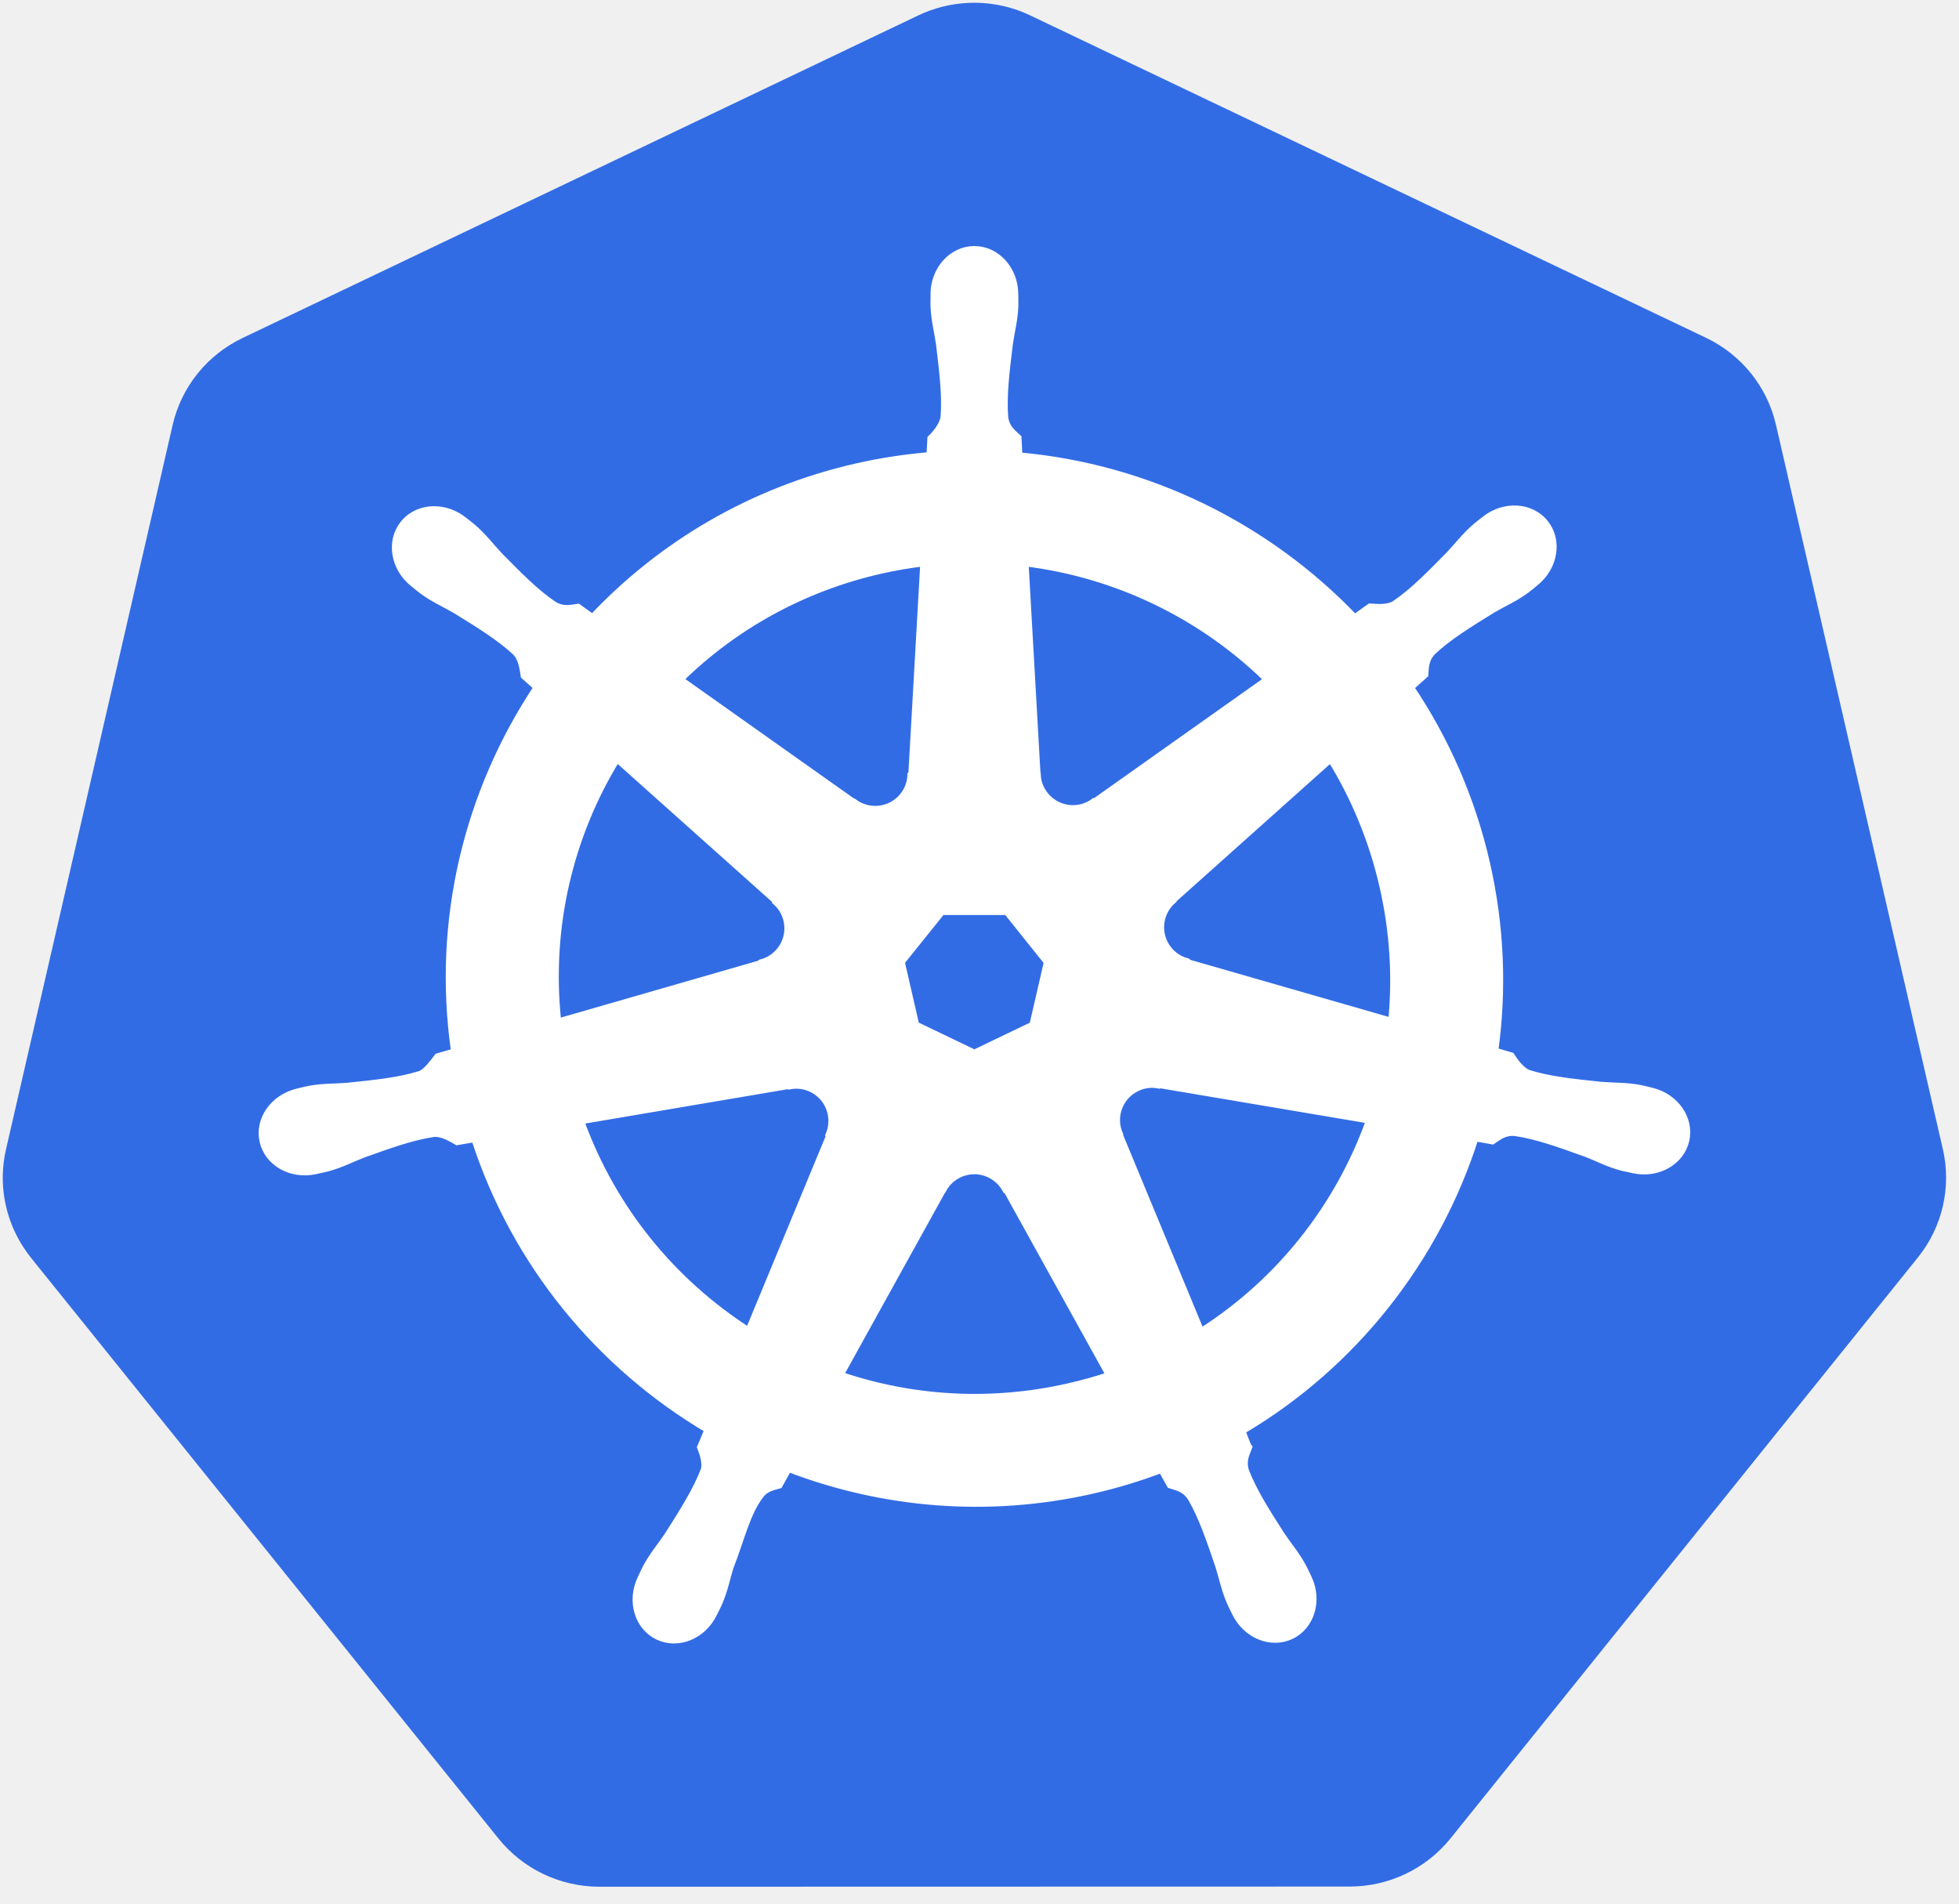
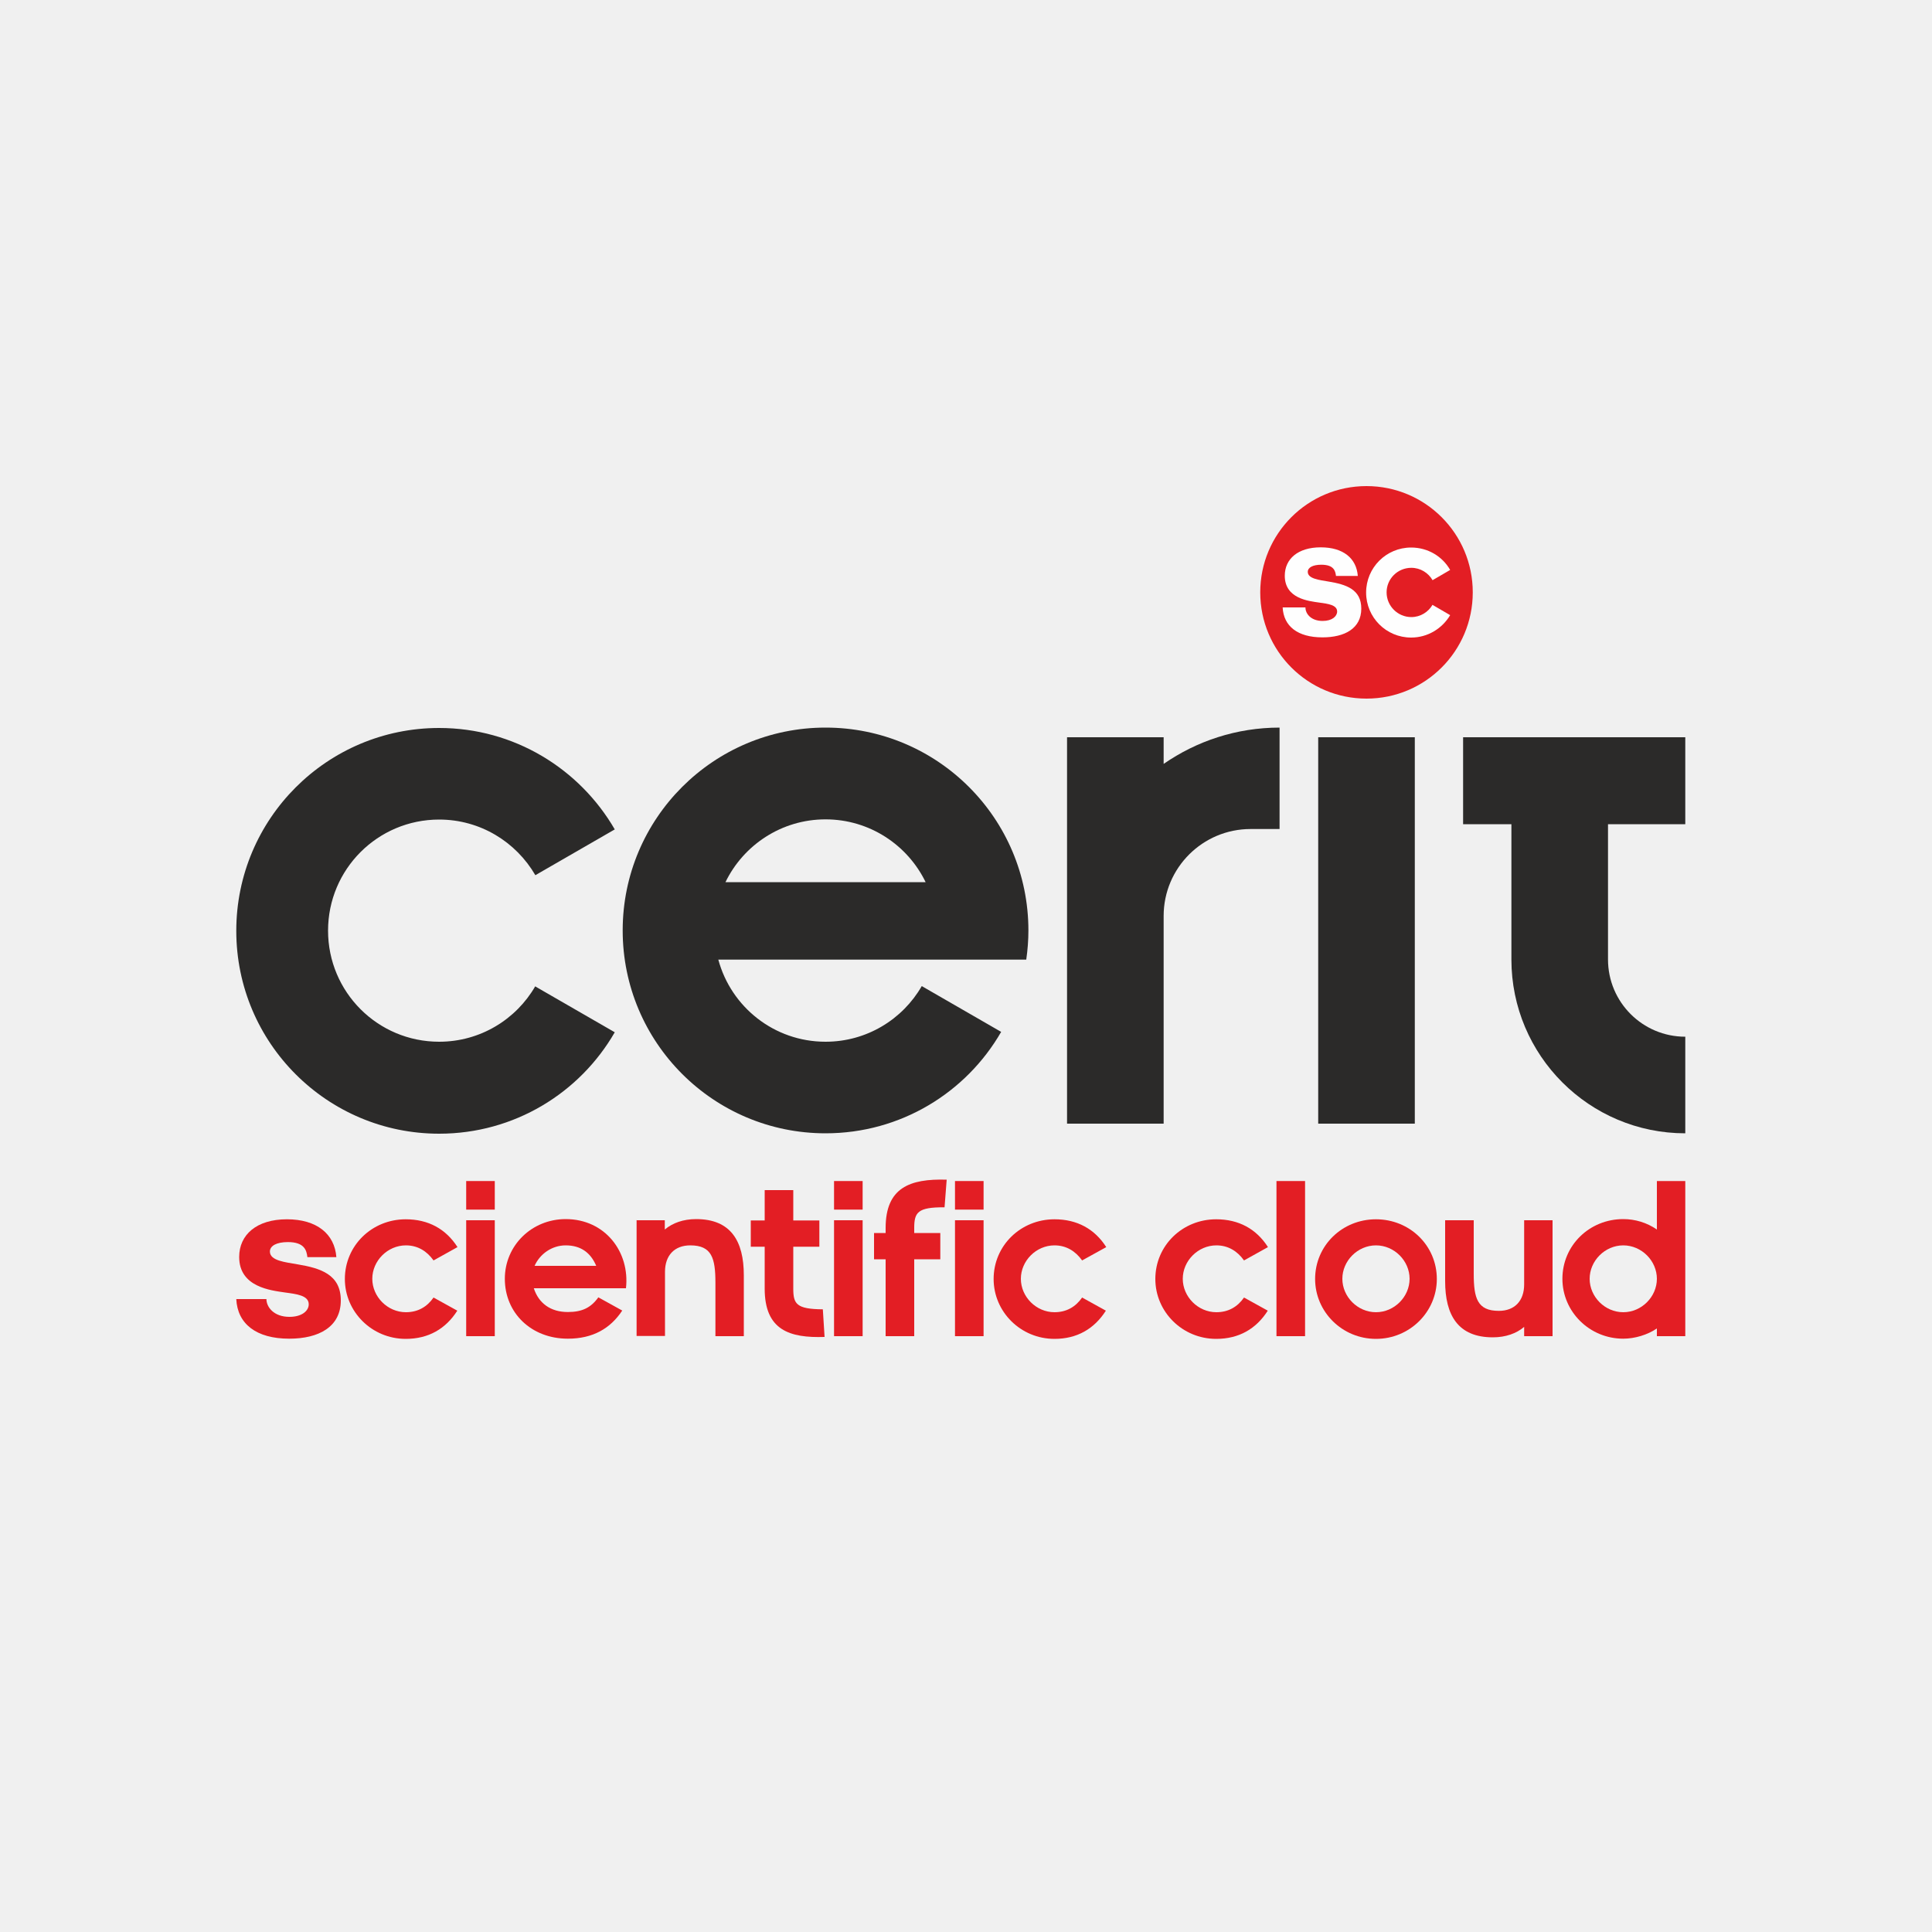
- <svg xmlns="http://www.w3.org/2000/svg" height="69px" width="71px" version="1.1" viewBox="0 0 71 69">
-   <g id="LXD/Kubernetes" fill-rule="evenodd" fill="none">
-     <g id="KUBERNETES" fill-rule="nonzero" transform="translate(-201 -1524)">
-       <g id="kubernetes" transform="translate(201 1524)">
-         <g id="svg2">
-           <g id="layer1" transform="translate(.067532 .025033)">
-             <g id="g3052">
-               <path id="path3055" fill="#326CE5" d="m35.004 0.081c-0.622 0.031-1.232 0.186-1.794 0.454l-24.485 11.69c-1.284 0.613-2.216 1.771-2.534 3.148l-6.041 26.26c-0.282 1.222-0.052 2.505 0.636 3.557 0.083 0.128 0.171 0.251 0.266 0.37l16.947 21.055c0.889 1.104 2.236 1.747 3.661 1.746l27.18-0.006c1.424 0.001 2.772-0.64 3.661-1.743l16.941-21.058c0.889-1.105 1.222-2.55 0.905-3.928l-6.05-26.259c-0.317-1.377-1.25-2.535-2.533-3.148l-24.49-11.684c-0.706-0.338-1.487-0.493-2.27-0.454l-0.001 0z" />
-               <path id="path3059" stroke="#fff" stroke-width=".25" fill="#fff" d="m35.247 9.018c-0.809 0-1.466 0.729-1.466 1.627 0 0.014 0.003 0.027 0.004 0.041-0.002 0.122-0.008 0.269-0.004 0.375 0.02 0.518 0.133 0.915 0.201 1.393 0.123 1.022 0.226 1.869 0.163 2.656-0.062 0.297-0.281 0.569-0.476 0.757l-0.035 0.62c-0.879 0.073-1.765 0.206-2.649 0.407-3.806 0.863-7.082 2.822-9.576 5.466-0.162-0.11-0.445-0.313-0.53-0.375-0.261 0.035-0.526 0.116-0.87-0.085-0.656-0.441-1.253-1.05-1.976-1.783-0.332-0.351-0.571-0.685-0.965-1.023-0.089-0.077-0.226-0.181-0.326-0.26-0.307-0.245-0.67-0.373-1.02-0.385-0.451-0.015-0.885 0.161-1.169 0.516-0.504 0.633-0.343 1.599 0.361 2.159 0.007 0.006 0.014 0.01 0.022 0.016 0.096 0.078 0.214 0.178 0.303 0.244 0.418 0.308 0.799 0.466 1.215 0.71 0.877 0.541 1.604 0.99 2.18 1.53 0.225 0.24 0.264 0.663 0.294 0.845l0.47 0.42c-2.515 3.781-3.678 8.452-2.991 13.211l-0.613 0.178c-0.162 0.209-0.391 0.537-0.63 0.636-0.754 0.237-1.603 0.324-2.627 0.431-0.481 0.04-0.896 0.016-1.406 0.113-0.113 0.021-0.269 0.062-0.392 0.091l-0.012 0.003c-0.007 0.001-0.016 0.005-0.022 0.006-0.864 0.209-1.419 1.002-1.24 1.784s1.022 1.257 1.891 1.07c0.006-0.002 0.016-0.002 0.022-0.003 0.01-0.003 0.018-0.007 0.028-0.01 0.121-0.026 0.273-0.056 0.379-0.084 0.502-0.134 0.865-0.331 1.315-0.504 0.97-0.347 1.773-0.638 2.556-0.751 0.327-0.025 0.671 0.202 0.842 0.297l0.639-0.109c1.47 4.554 4.551 8.235 8.452 10.545l-0.266 0.638c0.096 0.248 0.202 0.583 0.13 0.828-0.284 0.737-0.771 1.515-1.326 2.382-0.269 0.401-0.544 0.712-0.786 1.171-0.058 0.11-0.132 0.278-0.188 0.394-0.377 0.805-0.101 1.733 0.623 2.081 0.728 0.35 1.632-0.019 2.023-0.826 0.001-0.001 0.003-0.002 0.003-0.003 0.001-0.001 0-0.003 0-0.003 0.056-0.115 0.135-0.265 0.182-0.373 0.207-0.475 0.276-0.882 0.423-1.342 0.387-0.973 0.6-1.995 1.134-2.631 0.146-0.174 0.385-0.241 0.632-0.307l0.332-0.601c3.401 1.304 7.208 1.654 11.011 0.792 0.867-0.197 1.705-0.452 2.514-0.758 0.094 0.166 0.267 0.483 0.314 0.563 0.251 0.082 0.525 0.124 0.748 0.454 0.399 0.682 0.673 1.489 1.005 2.463 0.146 0.46 0.219 0.867 0.426 1.342 0.048 0.109 0.126 0.261 0.182 0.376 0.39 0.809 1.297 1.18 2.026 0.829 0.723-0.348 1-1.276 0.623-2.081-0.056-0.116-0.133-0.284-0.191-0.394-0.242-0.459-0.517-0.767-0.786-1.167-0.555-0.868-1.015-1.588-1.3-2.325-0.118-0.38 0.021-0.617 0.113-0.864-0.055-0.063-0.174-0.422-0.244-0.591 4.054-2.392 7.045-6.211 8.449-10.62 0.19 0.03 0.519 0.088 0.626 0.109 0.221-0.145 0.423-0.335 0.821-0.303 0.782 0.113 1.585 0.403 2.555 0.751 0.451 0.172 0.814 0.373 1.315 0.507 0.106 0.028 0.258 0.054 0.379 0.081 0.01 0.002 0.019 0.007 0.028 0.009 0.007 0.002 0.016 0.002 0.022 0.004 0.869 0.186 1.713-0.289 1.892-1.071 0.178-0.781-0.376-1.575-1.24-1.783-0.126-0.029-0.304-0.077-0.426-0.1-0.51-0.097-0.925-0.073-1.406-0.113-1.025-0.107-1.874-0.195-2.628-0.432-0.307-0.119-0.526-0.485-0.632-0.635l-0.592-0.172c0.307-2.218 0.224-4.527-0.307-6.837-0.536-2.332-1.483-4.464-2.746-6.343 0.151-0.138 0.438-0.392 0.519-0.466 0.024-0.263 0.004-0.538 0.276-0.829 0.576-0.541 1.303-0.99 2.18-1.531 0.416-0.244 0.8-0.402 1.218-0.71 0.094-0.069 0.223-0.18 0.322-0.26 0.703-0.56 0.865-1.526 0.36-2.159-0.504-0.632-1.482-0.691-2.185-0.131-0.1 0.079-0.236 0.182-0.326 0.26-0.393 0.338-0.636 0.672-0.968 1.023-0.722 0.734-1.32 1.346-1.976 1.787-0.284 0.165-0.7 0.108-0.889 0.097l-0.557 0.397c-3.179-3.33-7.507-5.46-12.167-5.873-0.013-0.195-0.03-0.548-0.034-0.654-0.191-0.183-0.422-0.338-0.48-0.732-0.063-0.788 0.043-1.635 0.166-2.657 0.068-0.477 0.181-0.874 0.201-1.392 0.004-0.118-0.003-0.289-0.003-0.417 0-0.898-0.657-1.627-1.466-1.627v-0.001zm-1.835 11.359l-0.435 7.682-0.032 0.015c-0.029 0.688-0.595 1.236-1.29 1.236-0.285 0-0.547-0.091-0.761-0.247l-0.012 0.006-6.304-4.465c1.937-1.903 4.415-3.31 7.271-3.958 0.522-0.118 1.043-0.206 1.563-0.269zm3.673 0c3.335 0.41 6.418 1.918 8.781 4.23l-6.263 4.437-0.022-0.009c-0.556 0.406-1.339 0.305-1.772-0.238-0.178-0.222-0.271-0.484-0.282-0.748l-0.007-0.003-0.435-7.669zm-14.793 7.097l5.756 5.144-0.006 0.031c0.519 0.451 0.596 1.235 0.163 1.777-0.178 0.223-0.415 0.372-0.671 0.442l-0.006 0.025-7.378 2.127c-0.375-3.431 0.434-6.766 2.142-9.546zm25.87 0.003c0.856 1.385 1.503 2.932 1.889 4.609 0.381 1.657 0.476 3.311 0.319 4.909l-7.415-2.134-0.007-0.031c-0.664-0.181-1.072-0.856-0.917-1.533 0.063-0.277 0.211-0.512 0.41-0.685l-0.003-0.016 5.725-5.119h-0.001zm-14.095 5.538h2.358l1.466 1.831-0.527 2.284-2.117 1.017-2.123-1.02-0.526-2.285 1.469-1.827zm7.56 6.265c0.1-0.005 0.2 0.004 0.297 0.022l0.013-0.016 7.631 1.289c-1.117 3.135-3.254 5.852-6.11 7.67l-2.962-7.15 0.009-0.013c-0.272-0.632 0.001-1.373 0.627-1.674 0.16-0.077 0.328-0.12 0.495-0.128zm-12.818 0.031c0.582 0.008 1.104 0.412 1.24 1.004 0.063 0.278 0.032 0.552-0.072 0.795l0.022 0.028-2.931 7.078c-2.741-1.757-4.924-4.388-6.091-7.616l7.566-1.283 0.012 0.016c0.085-0.016 0.17-0.023 0.254-0.022zm6.391 3.101c0.203-0.008 0.409 0.034 0.605 0.128 0.256 0.124 0.454 0.318 0.579 0.551h0.028l3.73 6.734c-0.484 0.162-0.982 0.3-1.491 0.416-2.852 0.647-5.696 0.451-8.27-0.426l3.72-6.721h0.006c0.224-0.417 0.647-0.666 1.093-0.682z" />
-             </g>
-           </g>
-         </g>
-       </g>
+ <svg xmlns="http://www.w3.org/2000/svg" xml:space="preserve" width="99.998mm" height="99.998mm" version="1.1" style="shape-rendering:geometricPrecision; text-rendering:geometricPrecision; image-rendering:optimizeQuality; fill-rule:evenodd; clip-rule:evenodd" viewBox="0 0 10000 10000">
+   <defs>
+     <style type="text/css">
+    
+     .fil1 {fill:#2B2A29;fill-rule:nonzero}
+     .fil0 {fill:#E31E24;fill-rule:nonzero}
+     .fil2 {fill:#FEFEFE;fill-rule:nonzero}
+    
+   </style>
+   </defs>
+   <g id="Vrstva_x0020_1">
+     <g id="_310105328">
+       <path class="fil0" d="M1379 6724c0,41 38,92 119,92 66,0 100,-32 100,-65 0,-46 -63,-53 -122,-61 -73,-11 -238,-27 -238,-184 0,-115 90,-195 247,-195 155,0 247,76 256,196l-150 0c-4,-35 -15,-78 -101,-78 -58,0 -93,19 -93,49 0,48 81,55 142,66 121,20 225,53 225,187 0,137 -114,198 -267,198 -171,0 -268,-77 -274,-205l156 0z" />
+       <path class="fil0" d="M2367 6784c-60,94 -149,146 -267,146 -175,0 -315,-140 -315,-310 0,-173 140,-309 315,-309 117,0 208,50 268,144l-124 69c-34,-48 -82,-78 -143,-78 -95,0 -174,80 -174,173 0,93 79,173 174,173 61,0 109,-27 143,-76l123 68z" />
+     </g>
+     <path class="fil0" d="M2413 6316l148 0 0 600 -148 0 0 -600zm0 -203l0 0 148 0 0 148 -148 0 0 -148z" />
+     <g id="_310103928">
+       <path class="fil0" d="M3086 6552c-29,-69 -81,-106 -158,-106 -72,0 -134,45 -161,106l319 0zm135 231l0 0c-62,94 -153,146 -282,146 -189,0 -326,-133 -326,-310 0,-173 140,-309 315,-309 204,0 333,170 312,358l-477 0c25,77 86,123 176,123 75,0 120,-23 158,-76l123 68z" />
+       <path class="fil0" d="M3294 6316l147 0 0 48c40,-34 96,-54 162,-54 180,0 247,114 247,291l0 315 -147 0 0 -277c0,-127 -19,-193 -130,-193 -82,0 -131,52 -131,137l0 332 -147 0 0 -600z" />
+       <path class="fil0" d="M3958 6453l-72 0 0 -136 72 0 0 -157 148 0 0 157 135 0 0 136 -135 0 0 217c0,79 16,106 153,107l9 143c-181,6 -310,-35 -310,-250l0 -217z" />
+     </g>
+     <path class="fil0" d="M4317 6316l148 0 0 600 -148 0 0 -600zm0 -203l0 0 148 0 0 148 -148 0 0 -148z" />
+     <g id="_310103232">
+       <path class="fil0" d="M4584 6518l-60 0 0 -136 60 0 0 -26c0,-208 124,-256 316,-250l-11 143c-139,-1 -157,26 -157,107l0 26 135 0 0 136 -135 0 0 398 -148 0 0 -398z" />
+     </g>
+     <path class="fil0" d="M4943 6316l148 0 0 600 -148 0 0 -600zm0 -203l0 0 148 0 0 148 -148 0 0 -148z" />
+     <g id="_310184024">
+       <path class="fil0" d="M5724 6784c-60,94 -149,146 -266,146 -175,0 -315,-140 -315,-310 0,-173 140,-309 315,-309 117,0 208,50 268,144l-125 69c-34,-48 -82,-78 -143,-78 -95,0 -174,80 -174,173 0,93 79,173 174,173 61,0 109,-27 143,-76l123 68z" />
+       <path class="fil0" d="M6562 6784c-60,94 -149,146 -267,146 -175,0 -315,-140 -315,-310 0,-173 140,-309 315,-309 117,0 208,50 268,144l-124 69c-34,-48 -82,-78 -143,-78 -95,0 -174,80 -174,173 0,93 79,173 174,173 61,0 109,-27 143,-76l123 68z" />
+     </g>
+     <polygon class="fil0" points="6607,6113 6755,6113 6755,6916 6607,6916 " />
+     <g id="_310182000">
+       <path class="fil0" d="M7122 6792c95,0 174,-80 174,-173 0,-93 -79,-173 -174,-173 -95,0 -174,80 -174,173 0,93 79,173 174,173zm0 -481l0 0c175,0 315,136 315,309 0,170 -140,310 -315,310 -175,0 -315,-140 -315,-310 0,-173 140,-309 315,-309z" />
+       <path class="fil0" d="M7481 6316l147 0 0 277c0,127 19,192 130,192 82,0 131,-52 131,-137l0 -332 147 0 0 600 -147 0 0 -48c-40,34 -96,54 -162,54 -180,0 -247,-114 -247,-291l0 -315z" />
+       <path class="fil0" d="M8402 6792c95,0 174,-80 174,-173 0,-93 -79,-173 -174,-173 -95,0 -174,80 -174,173 0,93 79,173 174,173zm174 84l0 0c-48,33 -114,53 -174,53 -175,0 -315,-140 -315,-310 0,-173 140,-309 315,-309 61,0 122,18 174,54l0 -251 147 0 0 803 -147 0 0 -40z" />
+       <path class="fil1" d="M2771 5104c-99,172 -285,288 -498,288 -318,0 -575,-257 -575,-575 0,-318 257,-575 575,-575 213,0 398,116 498,288l411 -237c-182,-314 -521,-525 -909,-525 -580,0 -1050,470 -1050,1050 0,580 470,1050 1050,1050 389,0 728,-211 909,-525l-411 -237z" />
+       <path class="fil1" d="M8723 4266l0 -450 -1150 0 0 450 250 0 0 700c0,497 403,900 900,900l0 -500c-221,0 -400,-179 -400,-400l0 -700 400 0z" />
+     </g>
+     <polygon class="fil1" points="7323,5816 6823,5816 6823,3816 7323,3816 " />
+     <g id="_309940608">
+       <path class="fil1" d="M4273 4241c228,0 425,133 518,325l-1036 0c93,-192 290,-325 518,-325zm1039 725l0 0c7,-49 11,-99 11,-150 0,-580 -470,-1050 -1050,-1050 -580,0 -1050,470 -1050,1050 0,580 470,1050 1050,1050 389,0 728,-211 909,-525l-411 -237c-99,172 -285,288 -498,288 -266,0 -489,-180 -555,-425l1594 0z" />
+       <path class="fil1" d="M6023 3955l0 -139 -500 0 0 2000 500 0 0 -1075c0,-249 202,-450 450,-450l150 0 0 -525c-223,0 -430,70 -600,188z" />
+       <path class="fil0" d="M7623 3066c0,304 -246,550 -550,550 -304,0 -550,-246 -550,-550 0,-304 246,-550 550,-550 304,0 550,246 550,550z" />
+       <path class="fil2" d="M6757 3145c0,31 28,69 89,69 49,0 75,-24 75,-49 0,-34 -48,-40 -92,-46 -55,-8 -179,-20 -179,-139 0,-87 68,-147 186,-147 117,0 185,57 192,148l-113 0c-3,-26 -11,-58 -76,-58 -43,0 -70,14 -70,37 0,36 61,42 107,50 91,15 170,40 170,140 0,103 -86,149 -201,149 -129,0 -201,-58 -206,-155l118 0z" />
+       <path class="fil2" d="M7415 3130c-22,38 -63,64 -110,64 -70,0 -128,-57 -128,-128 0,-70 57,-127 128,-127 47,0 88,26 110,64l91 -53c-40,-70 -115,-116 -202,-116 -129,0 -233,104 -233,233 0,129 104,233 233,233 86,0 161,-47 202,-116l-91 -53z" />
    </g>
  </g>
</svg>
